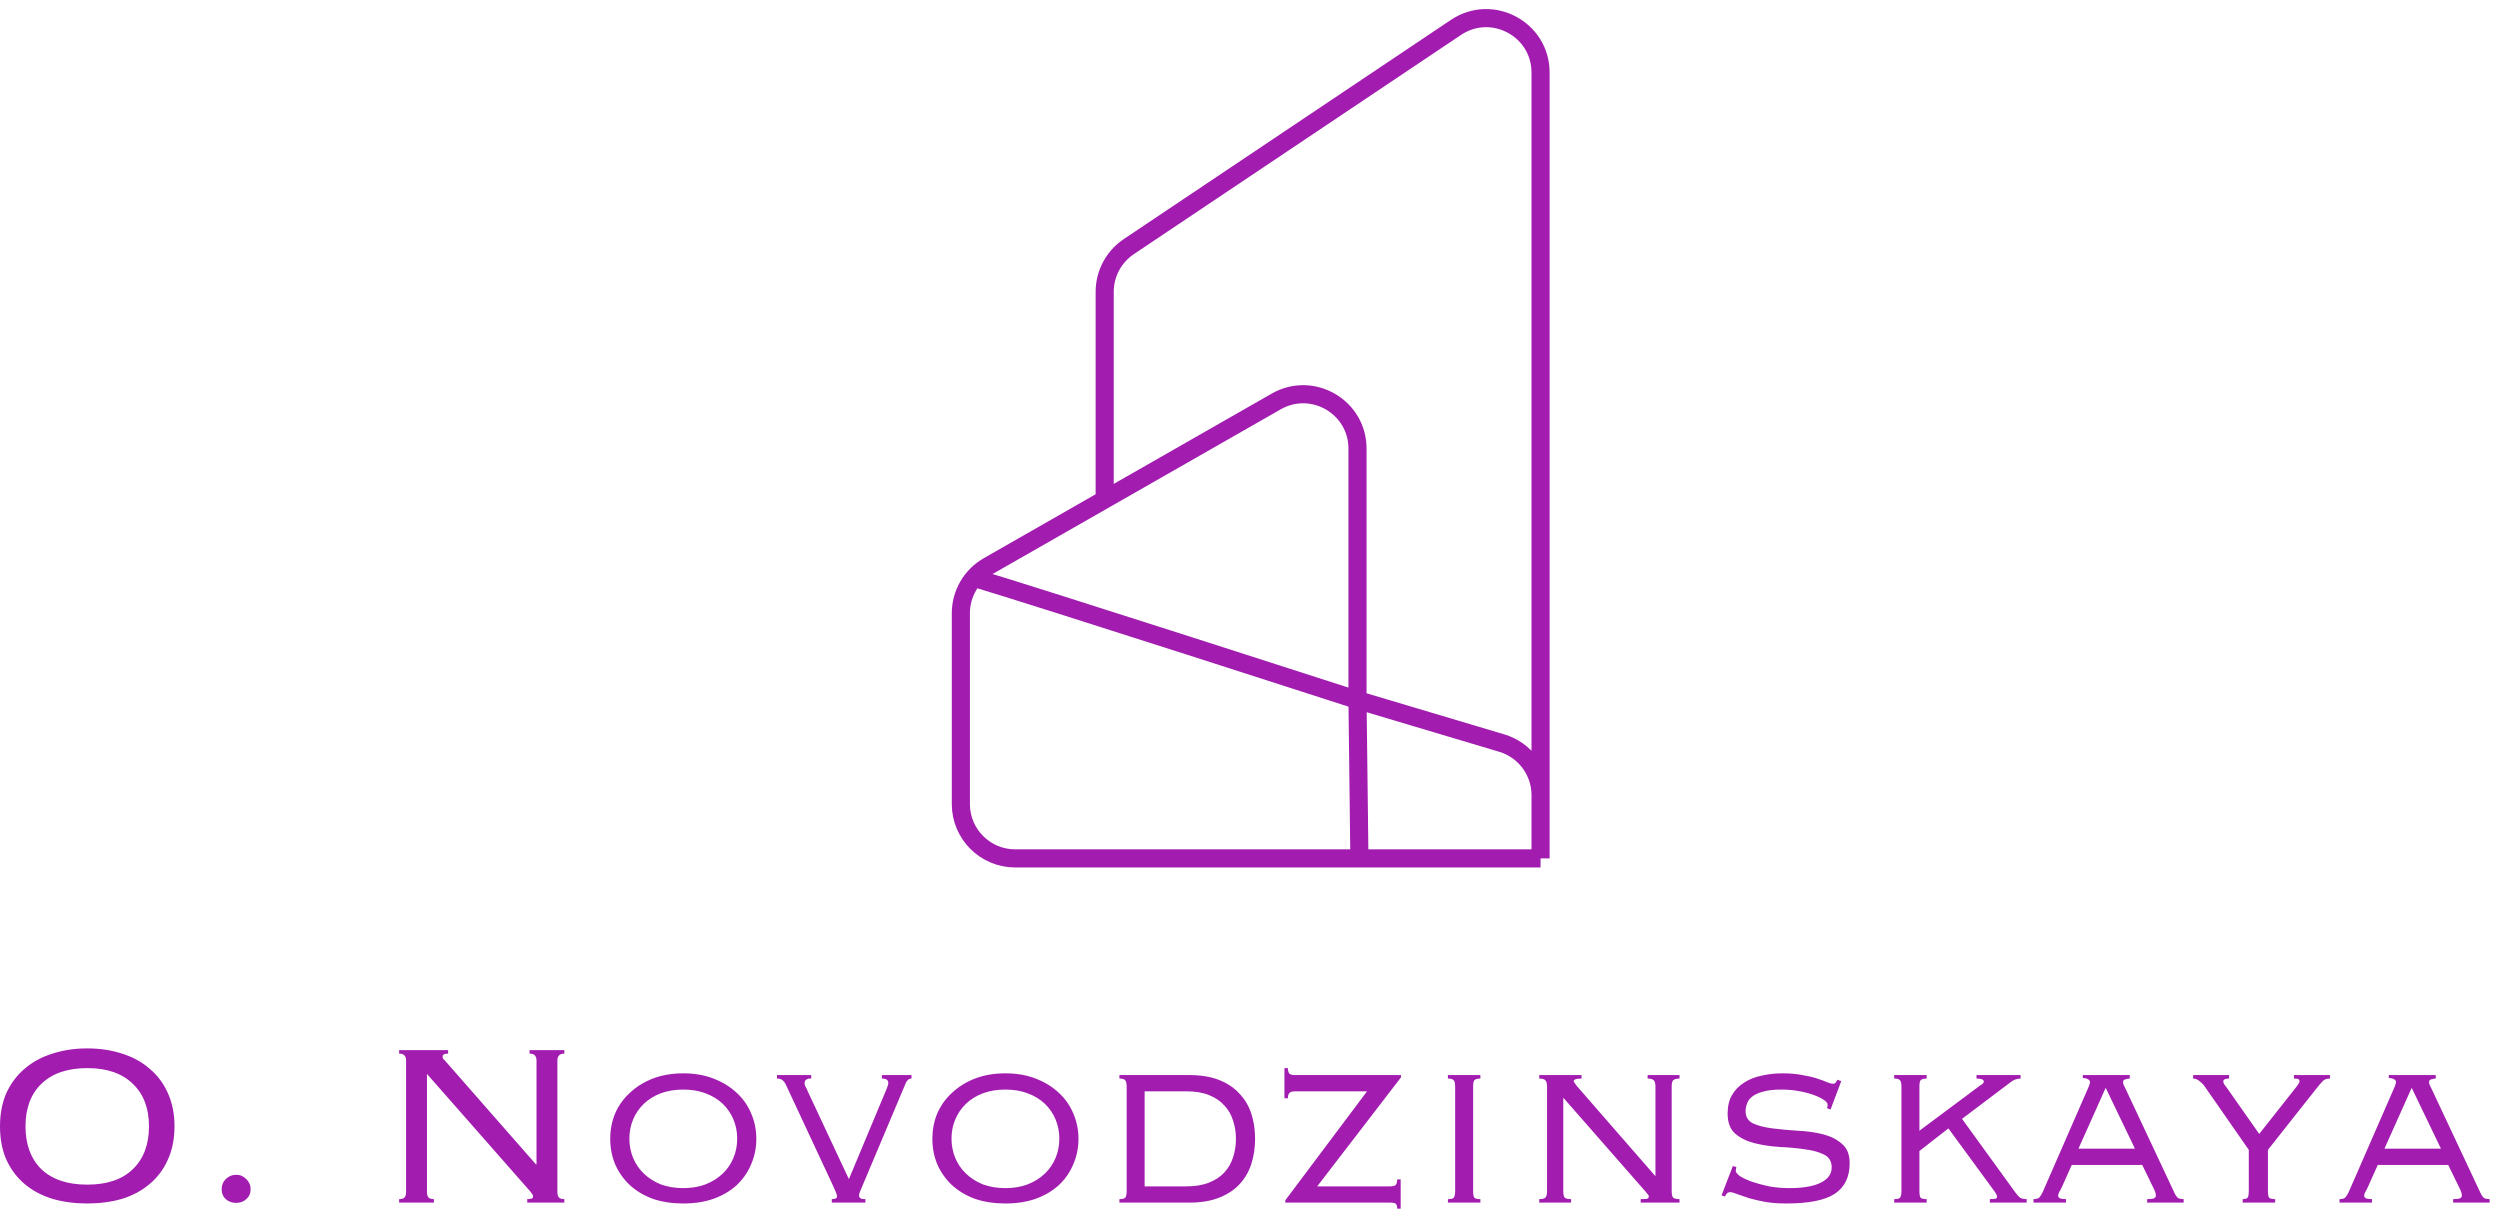
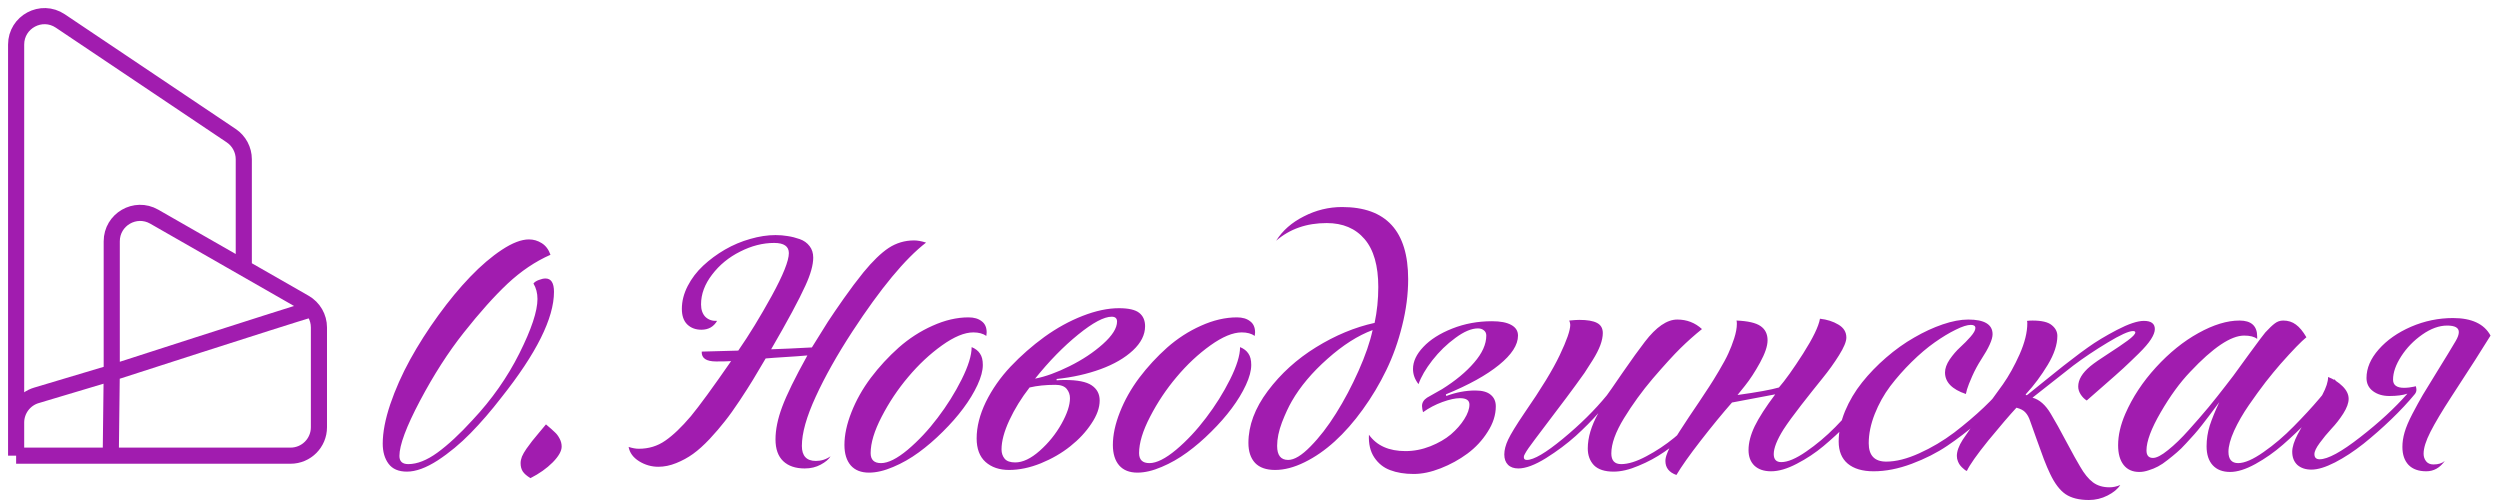
- <svg xmlns="http://www.w3.org/2000/svg" viewBox="0 0 138 67" fill="none">
-   <path d="M4.816 58.96C3.728 58.96 2.885 59.248 2.288 59.824C1.701 60.389 1.408 61.173 1.408 62.176C1.408 63.179 1.701 63.968 2.288 64.544C2.885 65.109 3.728 65.392 4.816 65.392C5.904 65.392 6.741 65.109 7.328 64.544C7.925 63.968 8.224 63.179 8.224 62.176C8.224 61.173 7.925 60.389 7.328 59.824C6.741 59.248 5.904 58.96 4.816 58.96ZM4.816 57.872C5.509 57.872 6.149 57.968 6.736 58.16C7.323 58.341 7.829 58.619 8.256 58.992C8.693 59.355 9.029 59.803 9.264 60.336C9.509 60.869 9.632 61.483 9.632 62.176C9.632 62.869 9.509 63.483 9.264 64.016C9.029 64.549 8.693 64.997 8.256 65.36C7.829 65.723 7.323 65.995 6.736 66.176C6.149 66.347 5.509 66.432 4.816 66.432C4.123 66.432 3.483 66.347 2.896 66.176C2.309 65.995 1.797 65.723 1.36 65.36C0.933 64.997 0.597 64.549 0.352 64.016C0.117 63.483 0 62.869 0 62.176C0 61.483 0.117 60.869 0.352 60.336C0.597 59.803 0.933 59.355 1.36 58.992C1.797 58.619 2.309 58.341 2.896 58.16C3.483 57.968 4.123 57.872 4.816 57.872ZM12.235 65.648C12.235 65.424 12.31 65.237 12.459 65.088C12.619 64.928 12.811 64.848 13.035 64.848C13.259 64.848 13.446 64.928 13.595 65.088C13.755 65.237 13.835 65.424 13.835 65.648C13.835 65.872 13.755 66.053 13.595 66.192C13.446 66.331 13.259 66.4 13.035 66.4C12.811 66.4 12.619 66.331 12.459 66.192C12.31 66.053 12.235 65.872 12.235 65.648ZM29.616 64.272V58.544C29.616 58.427 29.589 58.336 29.536 58.272C29.483 58.197 29.381 58.16 29.232 58.16V57.968H31.152V58.16C31.003 58.16 30.901 58.197 30.848 58.272C30.795 58.336 30.768 58.427 30.768 58.544V65.808C30.768 65.925 30.795 66.021 30.848 66.096C30.901 66.16 31.003 66.192 31.152 66.192V66.384H29.104V66.192C29.317 66.192 29.424 66.149 29.424 66.064C29.424 65.989 29.403 65.931 29.36 65.888C29.317 65.835 29.285 65.792 29.264 65.76L23.568 59.28V65.808C23.568 65.925 23.595 66.021 23.648 66.096C23.701 66.16 23.803 66.192 23.952 66.192V66.384H22.032V66.192C22.181 66.192 22.283 66.16 22.336 66.096C22.389 66.021 22.416 65.925 22.416 65.808V58.544C22.416 58.427 22.389 58.336 22.336 58.272C22.283 58.197 22.181 58.16 22.032 58.16V57.968H24.736V58.16C24.619 58.16 24.539 58.176 24.496 58.208C24.453 58.229 24.432 58.272 24.432 58.336C24.432 58.368 24.443 58.405 24.464 58.448C24.496 58.48 24.528 58.512 24.56 58.544L29.584 64.272H29.616ZM37.717 60.144C37.259 60.144 36.843 60.213 36.469 60.352C36.107 60.491 35.797 60.683 35.541 60.928C35.285 61.173 35.088 61.461 34.949 61.792C34.811 62.123 34.741 62.475 34.741 62.848C34.741 63.232 34.811 63.589 34.949 63.92C35.088 64.251 35.285 64.539 35.541 64.784C35.797 65.029 36.107 65.227 36.469 65.376C36.843 65.515 37.259 65.584 37.717 65.584C38.176 65.584 38.587 65.515 38.949 65.376C39.323 65.227 39.637 65.029 39.893 64.784C40.149 64.539 40.347 64.251 40.485 63.92C40.624 63.589 40.693 63.232 40.693 62.848C40.693 62.475 40.624 62.123 40.485 61.792C40.347 61.461 40.149 61.173 39.893 60.928C39.637 60.683 39.323 60.491 38.949 60.352C38.587 60.213 38.176 60.144 37.717 60.144ZM37.717 59.248C38.336 59.248 38.891 59.344 39.381 59.536C39.883 59.728 40.309 59.989 40.661 60.32C41.013 60.64 41.28 61.019 41.461 61.456C41.653 61.893 41.749 62.363 41.749 62.864C41.749 63.365 41.653 63.835 41.461 64.272C41.28 64.709 41.013 65.093 40.661 65.424C40.309 65.744 39.883 65.995 39.381 66.176C38.891 66.347 38.336 66.432 37.717 66.432C37.099 66.432 36.539 66.347 36.037 66.176C35.547 65.995 35.125 65.744 34.773 65.424C34.421 65.093 34.149 64.709 33.957 64.272C33.776 63.835 33.685 63.365 33.685 62.864C33.685 62.363 33.776 61.893 33.957 61.456C34.149 61.019 34.421 60.64 34.773 60.32C35.125 59.989 35.547 59.728 36.037 59.536C36.539 59.344 37.099 59.248 37.717 59.248ZM44.779 59.344V59.536C44.683 59.525 44.597 59.541 44.523 59.584C44.448 59.627 44.411 59.701 44.411 59.808C44.411 59.861 44.432 59.925 44.475 60C44.517 60.075 44.555 60.155 44.587 60.24L46.859 65.088L48.939 60.112C48.96 60.059 48.981 60 49.003 59.936C49.024 59.872 49.035 59.819 49.035 59.776C49.035 59.616 48.917 59.536 48.683 59.536V59.344H50.315V59.536C50.176 59.536 50.069 59.621 49.995 59.792L47.547 65.6C47.525 65.653 47.499 65.717 47.467 65.792C47.435 65.867 47.419 65.931 47.419 65.984C47.419 66.133 47.536 66.203 47.771 66.192V66.384H45.915V66.192C46.107 66.192 46.203 66.144 46.203 66.048C46.203 65.984 46.181 65.904 46.139 65.808C46.096 65.701 46.037 65.568 45.963 65.408L43.371 59.856C43.317 59.749 43.253 59.669 43.179 59.616C43.115 59.563 43.019 59.536 42.891 59.536V59.344H44.779ZM55.499 60.144C55.04 60.144 54.624 60.213 54.251 60.352C53.888 60.491 53.579 60.683 53.323 60.928C53.067 61.173 52.869 61.461 52.731 61.792C52.592 62.123 52.523 62.475 52.523 62.848C52.523 63.232 52.592 63.589 52.731 63.92C52.869 64.251 53.067 64.539 53.323 64.784C53.579 65.029 53.888 65.227 54.251 65.376C54.624 65.515 55.04 65.584 55.499 65.584C55.957 65.584 56.368 65.515 56.731 65.376C57.104 65.227 57.419 65.029 57.675 64.784C57.931 64.539 58.128 64.251 58.267 63.92C58.405 63.589 58.475 63.232 58.475 62.848C58.475 62.475 58.405 62.123 58.267 61.792C58.128 61.461 57.931 61.173 57.675 60.928C57.419 60.683 57.104 60.491 56.731 60.352C56.368 60.213 55.957 60.144 55.499 60.144ZM55.499 59.248C56.117 59.248 56.672 59.344 57.163 59.536C57.664 59.728 58.091 59.989 58.443 60.32C58.795 60.64 59.061 61.019 59.243 61.456C59.435 61.893 59.531 62.363 59.531 62.864C59.531 63.365 59.435 63.835 59.243 64.272C59.061 64.709 58.795 65.093 58.443 65.424C58.091 65.744 57.664 65.995 57.163 66.176C56.672 66.347 56.117 66.432 55.499 66.432C54.88 66.432 54.32 66.347 53.819 66.176C53.328 65.995 52.907 65.744 52.555 65.424C52.203 65.093 51.931 64.709 51.739 64.272C51.557 63.835 51.467 63.365 51.467 62.864C51.467 62.363 51.557 61.893 51.739 61.456C51.931 61.019 52.203 60.64 52.555 60.32C52.907 59.989 53.328 59.728 53.819 59.536C54.32 59.344 54.88 59.248 55.499 59.248ZM62.192 59.984C62.192 59.803 62.165 59.685 62.112 59.632C62.069 59.568 61.962 59.536 61.792 59.536V59.344H65.664C66.293 59.344 66.837 59.435 67.296 59.616C67.754 59.797 68.128 60.048 68.416 60.368C68.714 60.677 68.933 61.045 69.072 61.472C69.21 61.899 69.28 62.363 69.28 62.864C69.28 63.355 69.21 63.819 69.072 64.256C68.933 64.683 68.714 65.056 68.416 65.376C68.128 65.685 67.754 65.931 67.296 66.112C66.837 66.293 66.293 66.384 65.664 66.384H61.792V66.192C61.962 66.192 62.069 66.165 62.112 66.112C62.165 66.048 62.192 65.925 62.192 65.744V59.984ZM65.472 65.488C65.973 65.488 66.394 65.419 66.736 65.28C67.088 65.141 67.37 64.955 67.584 64.72C67.808 64.475 67.968 64.197 68.064 63.888C68.17 63.568 68.224 63.227 68.224 62.864C68.224 62.501 68.17 62.165 68.064 61.856C67.968 61.536 67.808 61.259 67.584 61.024C67.37 60.779 67.088 60.587 66.736 60.448C66.394 60.309 65.973 60.24 65.472 60.24H63.184V65.488H65.472ZM71.493 60.24C71.333 60.24 71.226 60.272 71.173 60.336C71.12 60.389 71.093 60.485 71.093 60.624H70.901V58.96H71.093C71.093 59.099 71.12 59.2 71.173 59.264C71.226 59.317 71.333 59.344 71.493 59.344H77.333V59.472L72.709 65.488H76.709C76.88 65.488 76.992 65.461 77.045 65.408C77.098 65.344 77.125 65.243 77.125 65.104H77.317V66.72H77.125C77.125 66.581 77.098 66.491 77.045 66.448C76.992 66.405 76.885 66.384 76.725 66.384H70.949V66.256L75.461 60.24H71.493ZM79.925 66.192C80.096 66.192 80.202 66.165 80.245 66.112C80.298 66.048 80.325 65.925 80.325 65.744V59.984C80.325 59.803 80.298 59.685 80.245 59.632C80.202 59.568 80.096 59.536 79.925 59.536V59.344H81.717V59.536C81.546 59.536 81.434 59.568 81.381 59.632C81.338 59.685 81.317 59.803 81.317 59.984V65.744C81.317 65.925 81.338 66.048 81.381 66.112C81.434 66.165 81.546 66.192 81.717 66.192V66.384H79.925V66.192ZM84.965 66.192C85.136 66.192 85.248 66.165 85.301 66.112C85.365 66.048 85.397 65.925 85.397 65.744V59.984C85.397 59.803 85.365 59.685 85.301 59.632C85.248 59.568 85.136 59.536 84.965 59.536V59.344H87.301V59.536C87.13 59.536 87.013 59.552 86.949 59.584C86.896 59.605 86.869 59.637 86.869 59.68C86.869 59.712 86.928 59.803 87.045 59.952L91.381 64.928V59.984C91.381 59.803 91.349 59.685 91.285 59.632C91.232 59.568 91.12 59.536 90.949 59.536V59.344H92.709V59.536C92.538 59.536 92.421 59.568 92.357 59.632C92.304 59.685 92.277 59.803 92.277 59.984V65.744C92.277 65.925 92.304 66.048 92.357 66.112C92.421 66.165 92.538 66.192 92.709 66.192V66.384H90.565V66.192C90.778 66.192 90.906 66.181 90.949 66.16C90.992 66.139 91.013 66.101 91.013 66.048C91.013 65.995 90.992 65.952 90.949 65.92C90.917 65.877 90.874 65.824 90.821 65.76L86.293 60.592V65.744C86.293 65.925 86.32 66.048 86.373 66.112C86.437 66.165 86.554 66.192 86.725 66.192V66.384H84.965V66.192ZM95.845 64.416C95.824 64.523 95.813 64.592 95.813 64.624C95.813 64.709 95.893 64.811 96.053 64.928C96.224 65.035 96.442 65.136 96.709 65.232C96.986 65.328 97.301 65.413 97.653 65.488C98.016 65.552 98.389 65.584 98.773 65.584C99.509 65.584 100.08 65.488 100.485 65.296C100.901 65.093 101.109 64.811 101.109 64.448C101.109 64.107 100.965 63.867 100.677 63.728C100.4 63.589 100.048 63.493 99.621 63.44C99.194 63.376 98.73 63.333 98.229 63.312C97.738 63.28 97.28 63.211 96.853 63.104C96.426 62.997 96.069 62.821 95.781 62.576C95.504 62.331 95.365 61.963 95.365 61.472C95.365 61.067 95.445 60.725 95.605 60.448C95.776 60.16 96 59.931 96.277 59.76C96.554 59.579 96.874 59.451 97.237 59.376C97.61 59.291 97.994 59.248 98.389 59.248C98.805 59.248 99.173 59.28 99.493 59.344C99.813 59.397 100.085 59.461 100.309 59.536C100.544 59.611 100.73 59.68 100.869 59.744C101.008 59.797 101.109 59.824 101.173 59.824C101.226 59.824 101.269 59.813 101.301 59.792C101.333 59.76 101.376 59.696 101.429 59.6L101.637 59.68L101.045 61.248L100.853 61.168C100.864 61.147 100.869 61.125 100.869 61.104C100.88 61.072 100.885 61.029 100.885 60.976C100.885 60.891 100.81 60.8 100.661 60.704C100.522 60.608 100.33 60.517 100.085 60.432C99.85 60.347 99.578 60.277 99.269 60.224C98.97 60.171 98.661 60.144 98.341 60.144C97.925 60.144 97.589 60.181 97.333 60.256C97.077 60.32 96.874 60.411 96.725 60.528C96.586 60.635 96.49 60.763 96.437 60.912C96.384 61.051 96.357 61.195 96.357 61.344C96.357 61.653 96.496 61.877 96.773 62.016C97.061 62.144 97.418 62.235 97.845 62.288C98.272 62.341 98.73 62.384 99.221 62.416C99.722 62.437 100.186 62.501 100.613 62.608C101.04 62.715 101.392 62.891 101.669 63.136C101.957 63.371 102.101 63.728 102.101 64.208C102.101 64.976 101.824 65.541 101.269 65.904C100.725 66.256 99.84 66.432 98.613 66.432C98.197 66.432 97.818 66.405 97.477 66.352C97.136 66.288 96.832 66.219 96.565 66.144C96.309 66.059 96.09 65.984 95.909 65.92C95.728 65.845 95.594 65.808 95.509 65.808C95.424 65.808 95.36 65.835 95.317 65.888C95.274 65.941 95.242 65.995 95.221 66.048L95.029 65.984L95.653 64.368L95.845 64.416ZM105.952 65.744C105.952 65.925 105.973 66.048 106.016 66.112C106.069 66.165 106.181 66.192 106.352 66.192V66.384H104.56V66.192C104.73 66.192 104.837 66.165 104.88 66.112C104.933 66.048 104.96 65.925 104.96 65.744V59.984C104.96 59.803 104.933 59.685 104.88 59.632C104.837 59.568 104.73 59.536 104.56 59.536V59.344H106.352V59.536C106.181 59.536 106.069 59.568 106.016 59.632C105.973 59.685 105.952 59.803 105.952 59.984V62.416L109.28 59.936C109.333 59.904 109.381 59.872 109.424 59.84C109.477 59.797 109.504 59.749 109.504 59.696C109.504 59.589 109.37 59.536 109.104 59.536V59.344H111.536V59.536C111.333 59.536 111.146 59.605 110.976 59.744L108.304 61.76L111.248 65.824C111.333 65.941 111.413 66.032 111.488 66.096C111.573 66.16 111.701 66.192 111.872 66.192V66.384H109.84V66.192C110.021 66.192 110.133 66.181 110.176 66.16C110.218 66.139 110.24 66.107 110.24 66.064C110.24 65.989 110.176 65.867 110.048 65.696L107.552 62.288L105.952 63.536V65.744ZM114.73 63.408H117.85L116.234 60.048L114.73 63.408ZM112.25 66.192C112.421 66.192 112.533 66.155 112.586 66.08C112.65 66.005 112.709 65.909 112.762 65.792L115.29 60C115.344 59.872 115.37 59.781 115.37 59.728C115.37 59.675 115.338 59.627 115.274 59.584C115.221 59.541 115.12 59.515 114.97 59.504V59.344H117.562V59.536C117.477 59.536 117.392 59.552 117.306 59.584C117.232 59.605 117.194 59.653 117.194 59.728C117.194 59.781 117.205 59.835 117.226 59.888C117.258 59.941 117.285 59.995 117.306 60.048L120.042 65.872C120.074 65.947 120.122 66.021 120.186 66.096C120.25 66.16 120.368 66.192 120.538 66.192V66.384H118.522V66.192C118.714 66.192 118.842 66.176 118.906 66.144C118.97 66.112 119.002 66.064 119.002 66C119.002 65.925 118.992 65.861 118.97 65.808C118.949 65.755 118.928 65.701 118.906 65.648L118.25 64.304H114.362L113.818 65.52C113.776 65.616 113.728 65.707 113.674 65.792C113.632 65.877 113.61 65.947 113.61 66C113.61 66.064 113.642 66.112 113.706 66.144C113.77 66.176 113.882 66.192 114.042 66.192V66.384H112.25V66.192ZM123.797 66.192C123.936 66.192 124.026 66.165 124.069 66.112C124.112 66.048 124.133 65.925 124.133 65.744V63.472L121.685 59.952C121.61 59.845 121.514 59.749 121.397 59.664C121.29 59.579 121.178 59.536 121.061 59.536V59.344H123.045V59.536C122.832 59.536 122.725 59.589 122.725 59.696C122.725 59.749 122.746 59.808 122.789 59.872C122.832 59.925 122.869 59.973 122.901 60.016L124.709 62.592L126.757 60C126.874 59.851 126.933 59.749 126.933 59.696C126.933 59.632 126.912 59.589 126.869 59.568C126.837 59.547 126.757 59.536 126.629 59.536V59.344H128.613V59.536C128.432 59.536 128.298 59.584 128.213 59.68C128.128 59.765 128.005 59.909 127.845 60.112L125.189 63.472V65.744C125.189 65.925 125.21 66.048 125.253 66.112C125.306 66.165 125.418 66.192 125.589 66.192V66.384H123.797V66.192ZM131.621 63.408H134.741L133.125 60.048L131.621 63.408ZM129.141 66.192C129.312 66.192 129.424 66.155 129.477 66.08C129.541 66.005 129.6 65.909 129.653 65.792L132.181 60C132.234 59.872 132.261 59.781 132.261 59.728C132.261 59.675 132.229 59.627 132.165 59.584C132.112 59.541 132.01 59.515 131.861 59.504V59.344H134.453V59.536C134.368 59.536 134.282 59.552 134.197 59.584C134.122 59.605 134.085 59.653 134.085 59.728C134.085 59.781 134.096 59.835 134.117 59.888C134.149 59.941 134.176 59.995 134.197 60.048L136.933 65.872C136.965 65.947 137.013 66.021 137.077 66.096C137.141 66.16 137.258 66.192 137.429 66.192V66.384H135.413V66.192C135.605 66.192 135.733 66.176 135.797 66.144C135.861 66.112 135.893 66.064 135.893 66C135.893 65.925 135.882 65.861 135.861 65.808C135.84 65.755 135.818 65.701 135.797 65.648L135.141 64.304H131.253L130.709 65.52C130.666 65.616 130.618 65.707 130.565 65.792C130.522 65.877 130.501 65.947 130.501 66C130.501 66.064 130.533 66.112 130.597 66.144C130.661 66.176 130.773 66.192 130.933 66.192V66.384H129.141V66.192Z" fill="#A11CAF" />
-   <path d="M85.039 47.384V43.892C85.039 42.566 84.168 41.397 82.897 41.018C80.746 40.376 77.406 39.38 74.934 38.642M85.039 47.384V4.005C85.039 1.606 82.362 0.178 80.369 1.513L62.309 13.614C61.478 14.171 60.979 15.106 60.979 16.106V27.573M85.039 47.384C81.056 47.384 77.935 47.384 75.039 47.384M74.934 38.642C74.934 34.397 74.934 28.792 74.934 24.764C74.934 22.46 72.445 21.019 70.445 22.162C64.888 25.338 60.65 27.761 54.551 31.247C53.616 31.781 53.039 32.776 53.039 33.852V44.384C53.039 46.041 54.382 47.384 56.039 47.384H60.979C66.671 47.384 70.588 47.384 75.039 47.384M74.934 38.642L75.039 47.384M74.934 38.642C74.934 38.642 57.485 33.003 53.539 31.825" stroke="#A11CAF" />
+ <svg xmlns="http://www.w3.org/2000/svg" width="155" height="31" viewBox="0 0 155 31" fill="none">
+   <path d="M1 28.252V26.2C1 25.421 1.511 24.734 2.257 24.512C3.519 24.134 5.478 23.549 6.928 23.116M1 28.252V2.765C1 1.356 2.571 0.517 3.74 1.301L14.335 8.411C14.823 8.738 15.115 9.288 15.115 9.875V16.612M1 28.252C3.337 28.252 5.168 28.252 6.867 28.252M6.928 23.116C6.928 20.622 6.928 17.329 6.928 14.962C6.928 13.608 8.389 12.762 9.562 13.433C12.822 15.299 15.309 16.723 18.887 18.771C19.435 19.085 19.774 19.669 19.774 20.302V26.489C19.774 27.463 18.986 28.252 18.014 28.252H15.115C11.776 28.252 9.478 28.252 6.867 28.252M6.928 23.116L6.867 28.252M6.928 23.116C6.928 23.116 17.165 19.803 19.48 19.11" stroke="#A11CAF" />
+   <path d="M23.729 27.502C23.729 26.805 23.884 25.994 24.194 25.07C24.512 24.138 24.922 23.214 25.426 22.296C25.936 21.371 26.519 20.457 27.175 19.553C27.83 18.649 28.489 17.853 29.152 17.163C29.814 16.473 30.47 15.914 31.118 15.486C31.767 15.058 32.326 14.844 32.795 14.844C33.078 14.844 33.34 14.92 33.581 15.072C33.83 15.224 34.013 15.465 34.13 15.796C33.191 16.21 32.305 16.807 31.47 17.587C30.642 18.367 29.735 19.381 28.748 20.63C27.796 21.83 26.892 23.238 26.037 24.852C25.188 26.46 24.764 27.598 24.764 28.268C24.764 28.606 24.946 28.775 25.312 28.775C25.864 28.775 26.468 28.537 27.123 28.061C27.786 27.578 28.51 26.905 29.297 26.043C30.49 24.773 31.46 23.393 32.205 21.903C32.95 20.412 33.323 19.291 33.323 18.539C33.323 18.173 33.24 17.853 33.074 17.577C33.143 17.487 33.254 17.414 33.405 17.359C33.564 17.297 33.702 17.266 33.819 17.266C34.171 17.266 34.347 17.542 34.347 18.094C34.347 19.729 33.257 21.916 31.077 24.656C30.449 25.47 29.814 26.205 29.172 26.86C28.531 27.516 27.851 28.078 27.134 28.547C26.416 29.009 25.781 29.241 25.229 29.241C24.712 29.241 24.332 29.078 24.091 28.754C23.849 28.43 23.729 28.012 23.729 27.502ZM32.277 28.713C32.277 28.589 32.305 28.454 32.36 28.309C32.422 28.164 32.515 28.002 32.639 27.823C32.771 27.636 32.888 27.478 32.991 27.347C33.095 27.215 33.24 27.04 33.426 26.819C33.619 26.591 33.761 26.422 33.85 26.312C34.113 26.532 34.295 26.695 34.399 26.798C34.509 26.895 34.606 27.022 34.689 27.181C34.778 27.34 34.823 27.509 34.823 27.688C34.823 27.964 34.637 28.292 34.264 28.671C33.892 29.044 33.433 29.368 32.888 29.644C32.66 29.506 32.502 29.368 32.412 29.23C32.322 29.092 32.277 28.92 32.277 28.713ZM38.974 27.709C39.208 27.785 39.419 27.823 39.605 27.823C40.219 27.823 40.764 27.657 41.24 27.326C41.723 26.995 42.254 26.488 42.834 25.805C43.365 25.163 44.197 24.024 45.328 22.389C45.128 22.403 44.818 22.41 44.397 22.41C43.783 22.41 43.486 22.206 43.507 21.799L45.773 21.737C46.443 20.771 47.132 19.643 47.843 18.353C48.554 17.056 48.909 16.169 48.909 15.693C48.909 15.272 48.605 15.062 47.998 15.062C47.295 15.062 46.591 15.241 45.887 15.6C45.183 15.952 44.604 16.428 44.148 17.028C43.693 17.621 43.465 18.235 43.465 18.87C43.465 19.201 43.555 19.46 43.734 19.646C43.921 19.826 44.162 19.909 44.459 19.895C44.245 20.261 43.921 20.443 43.486 20.443C43.127 20.443 42.834 20.333 42.606 20.112C42.385 19.891 42.275 19.571 42.275 19.15C42.275 18.674 42.396 18.201 42.637 17.732C42.879 17.263 43.2 16.842 43.6 16.469C44 16.097 44.449 15.765 44.945 15.476C45.449 15.186 45.973 14.965 46.518 14.813C47.063 14.655 47.584 14.575 48.081 14.575C48.35 14.575 48.602 14.596 48.837 14.637C49.078 14.672 49.327 14.734 49.582 14.824C49.837 14.913 50.041 15.058 50.193 15.258C50.344 15.451 50.42 15.69 50.42 15.972C50.42 16.428 50.258 17.007 49.934 17.711C49.541 18.581 48.833 19.895 47.812 21.654H47.853C48.488 21.634 49.316 21.596 50.337 21.541C50.758 20.857 51.089 20.326 51.331 19.947C51.579 19.567 51.907 19.088 52.314 18.508C52.721 17.928 53.128 17.387 53.535 16.883C54.108 16.186 54.629 15.683 55.098 15.372C55.574 15.062 56.099 14.906 56.671 14.906C56.885 14.906 57.134 14.951 57.416 15.041C56.119 16.041 54.598 17.877 52.852 20.547C51.907 21.996 51.148 23.345 50.575 24.594C50.003 25.836 49.716 26.853 49.716 27.647C49.716 28.268 50.006 28.578 50.586 28.578C50.917 28.578 51.221 28.482 51.496 28.288C51.386 28.475 51.183 28.647 50.886 28.806C50.596 28.965 50.265 29.044 49.892 29.044C49.32 29.044 48.875 28.892 48.557 28.589C48.24 28.285 48.081 27.837 48.081 27.243C48.081 26.636 48.219 25.963 48.495 25.225C48.771 24.48 49.292 23.417 50.058 22.037C49.892 22.058 49.206 22.106 47.998 22.182L47.471 22.224C47.16 22.748 46.898 23.189 46.684 23.548C46.47 23.9 46.194 24.331 45.856 24.842C45.518 25.352 45.211 25.78 44.935 26.125C44.666 26.47 44.352 26.836 43.993 27.222C43.634 27.602 43.293 27.909 42.968 28.143C42.651 28.371 42.303 28.561 41.923 28.713C41.55 28.864 41.181 28.94 40.816 28.94C40.395 28.94 39.998 28.827 39.626 28.599C39.253 28.364 39.036 28.068 38.974 27.709ZM52.355 27.585C52.355 26.964 52.501 26.288 52.79 25.556C53.08 24.818 53.48 24.107 53.991 23.424C54.508 22.741 55.084 22.117 55.719 21.551C56.361 20.985 57.061 20.533 57.82 20.195C58.586 19.85 59.328 19.677 60.045 19.677C60.39 19.677 60.663 19.757 60.863 19.916C61.07 20.067 61.173 20.299 61.173 20.609C61.173 20.63 61.17 20.664 61.163 20.712C61.156 20.761 61.153 20.799 61.153 20.826C60.946 20.681 60.677 20.609 60.346 20.609C59.8 20.609 59.152 20.878 58.4 21.416C57.648 21.954 56.951 22.607 56.309 23.372C55.667 24.131 55.119 24.952 54.663 25.836C54.208 26.712 53.98 27.464 53.98 28.092C53.98 28.506 54.194 28.713 54.622 28.713C55.064 28.713 55.616 28.437 56.278 27.885C56.94 27.326 57.558 26.667 58.131 25.908C58.71 25.149 59.207 24.355 59.621 23.528C60.035 22.7 60.242 22.03 60.242 21.52C60.477 21.616 60.649 21.751 60.759 21.923C60.877 22.089 60.935 22.324 60.935 22.627C60.935 22.979 60.825 23.393 60.604 23.869C60.383 24.345 60.09 24.828 59.724 25.318C59.366 25.801 58.941 26.284 58.452 26.767C57.968 27.25 57.472 27.678 56.961 28.05C56.451 28.423 55.923 28.723 55.378 28.951C54.833 29.185 54.332 29.303 53.877 29.303C53.387 29.303 53.011 29.154 52.749 28.858C52.487 28.554 52.355 28.13 52.355 27.585ZM60.552 27.181C60.552 26.463 60.742 25.711 61.121 24.925C61.508 24.138 62.019 23.407 62.654 22.731C63.295 22.055 63.996 21.44 64.754 20.888C65.52 20.337 66.31 19.902 67.125 19.584C67.939 19.267 68.687 19.108 69.37 19.108C69.971 19.108 70.391 19.205 70.633 19.398C70.875 19.591 70.995 19.867 70.995 20.226C70.995 20.757 70.743 21.258 70.24 21.727C69.736 22.196 69.07 22.582 68.242 22.886C67.414 23.189 66.503 23.393 65.51 23.497V23.579C65.682 23.566 65.851 23.559 66.017 23.559C66.804 23.559 67.359 23.669 67.683 23.89C68.014 24.111 68.18 24.425 68.18 24.832C68.18 25.28 68.008 25.76 67.662 26.27C67.325 26.781 66.89 27.247 66.359 27.668C65.834 28.088 65.227 28.44 64.537 28.723C63.854 28.999 63.195 29.137 62.56 29.137C61.96 29.137 61.473 28.971 61.101 28.64C60.735 28.309 60.552 27.823 60.552 27.181ZM62.095 27.864C62.095 28.092 62.16 28.285 62.291 28.444C62.422 28.596 62.64 28.671 62.943 28.671C63.412 28.671 63.919 28.43 64.464 27.947C65.009 27.464 65.458 26.909 65.81 26.281C66.162 25.653 66.338 25.122 66.338 24.687C66.338 24.466 66.269 24.273 66.131 24.107C65.993 23.942 65.758 23.859 65.427 23.859C64.834 23.859 64.303 23.914 63.833 24.024C63.323 24.68 62.906 25.356 62.581 26.053C62.257 26.75 62.095 27.354 62.095 27.864ZM64.175 23.476C64.816 23.352 65.531 23.093 66.317 22.7C67.111 22.306 67.797 21.851 68.376 21.334C68.963 20.809 69.257 20.343 69.257 19.936C69.257 19.736 69.146 19.636 68.925 19.636C68.449 19.636 67.756 20.005 66.845 20.744C65.934 21.482 65.044 22.393 64.175 23.476ZM68.998 27.585C68.998 26.964 69.143 26.288 69.433 25.556C69.722 24.818 70.123 24.107 70.633 23.424C71.15 22.741 71.727 22.117 72.361 21.551C73.003 20.985 73.703 20.533 74.462 20.195C75.228 19.85 75.97 19.677 76.688 19.677C77.032 19.677 77.305 19.757 77.505 19.916C77.712 20.067 77.815 20.299 77.815 20.609C77.815 20.63 77.812 20.664 77.805 20.712C77.799 20.761 77.795 20.799 77.795 20.826C77.588 20.681 77.319 20.609 76.988 20.609C76.442 20.609 75.794 20.878 75.042 21.416C74.29 21.954 73.593 22.607 72.951 23.372C72.31 24.131 71.761 24.952 71.306 25.836C70.85 26.712 70.623 27.464 70.623 28.092C70.623 28.506 70.837 28.713 71.264 28.713C71.706 28.713 72.258 28.437 72.92 27.885C73.583 27.326 74.2 26.667 74.773 25.908C75.352 25.149 75.849 24.355 76.263 23.528C76.677 22.7 76.884 22.03 76.884 21.52C77.119 21.616 77.291 21.751 77.402 21.923C77.519 22.089 77.577 22.324 77.577 22.627C77.577 22.979 77.467 23.393 77.246 23.869C77.026 24.345 76.733 24.828 76.367 25.318C76.008 25.801 75.584 26.284 75.094 26.767C74.611 27.25 74.114 27.678 73.603 28.05C73.093 28.423 72.565 28.723 72.02 28.951C71.475 29.185 70.975 29.303 70.519 29.303C70.029 29.303 69.653 29.154 69.391 28.858C69.129 28.554 68.998 28.13 68.998 27.585ZM77.402 27.46C77.402 26.384 77.802 25.311 78.602 24.242C79.409 23.165 80.406 22.262 81.593 21.53C82.787 20.792 83.998 20.288 85.226 20.019C85.377 19.302 85.454 18.56 85.454 17.794C85.454 16.476 85.17 15.486 84.605 14.824C84.039 14.161 83.256 13.83 82.256 13.83C81.007 13.83 79.962 14.196 79.12 14.927C79.513 14.299 80.086 13.796 80.838 13.416C81.59 13.03 82.38 12.836 83.208 12.836C85.94 12.836 87.306 14.327 87.306 17.308C87.306 18.246 87.182 19.208 86.933 20.195C86.692 21.175 86.365 22.092 85.95 22.948C85.536 23.804 85.05 24.618 84.491 25.39C83.939 26.156 83.36 26.815 82.752 27.367C82.152 27.912 81.528 28.344 80.879 28.661C80.237 28.978 79.63 29.137 79.058 29.137C78.506 29.137 78.092 28.992 77.815 28.702C77.54 28.406 77.402 27.992 77.402 27.46ZM79.182 27.647C79.182 28.226 79.409 28.516 79.865 28.516C80.245 28.516 80.707 28.237 81.252 27.678C81.804 27.119 82.331 26.436 82.835 25.629C83.346 24.814 83.811 23.935 84.232 22.989C84.653 22.044 84.943 21.202 85.102 20.464C84.191 20.802 83.26 21.396 82.307 22.244C81.355 23.086 80.617 23.962 80.093 24.873C79.893 25.218 79.689 25.656 79.482 26.187C79.282 26.719 79.182 27.205 79.182 27.647ZM84.874 26.953C85.357 27.63 86.113 27.968 87.14 27.968C87.665 27.968 88.179 27.867 88.683 27.668C89.186 27.467 89.611 27.222 89.956 26.933C90.3 26.636 90.577 26.322 90.784 25.991C90.998 25.653 91.105 25.349 91.105 25.08C91.105 24.818 90.908 24.687 90.515 24.687C90.231 24.687 89.869 24.766 89.428 24.925C88.993 25.084 88.593 25.294 88.228 25.556C88.22 25.522 88.207 25.459 88.186 25.37C88.172 25.273 88.165 25.208 88.165 25.173C88.165 24.966 88.269 24.794 88.476 24.656C88.552 24.607 88.704 24.521 88.931 24.397C89.159 24.266 89.318 24.176 89.407 24.128C90.235 23.61 90.898 23.062 91.394 22.482C91.898 21.903 92.15 21.344 92.15 20.806C92.15 20.668 92.102 20.561 92.005 20.485C91.908 20.402 91.784 20.361 91.632 20.361C91.232 20.361 90.766 20.557 90.235 20.951C89.704 21.337 89.228 21.799 88.807 22.337C88.393 22.869 88.106 23.362 87.948 23.817C87.72 23.528 87.606 23.214 87.606 22.876C87.606 22.413 87.82 21.958 88.248 21.509C88.676 21.054 89.273 20.674 90.038 20.371C90.804 20.067 91.626 19.916 92.502 19.916C93.019 19.916 93.416 19.991 93.692 20.143C93.975 20.295 94.116 20.516 94.116 20.806C94.116 21.385 93.723 21.992 92.937 22.627C92.157 23.262 91.06 23.869 89.645 24.449L89.666 24.552C90.273 24.325 90.873 24.211 91.467 24.211C91.902 24.211 92.222 24.3 92.429 24.48C92.636 24.652 92.74 24.89 92.74 25.194C92.74 25.725 92.571 26.253 92.232 26.777C91.902 27.302 91.484 27.75 90.981 28.123C90.477 28.495 89.924 28.799 89.324 29.034C88.731 29.268 88.172 29.386 87.648 29.386C87.089 29.386 86.603 29.306 86.188 29.147C85.781 28.996 85.454 28.733 85.205 28.361C84.957 27.988 84.846 27.519 84.874 26.953ZM93.495 28.816C93.344 28.665 93.267 28.451 93.267 28.175C93.267 27.899 93.347 27.591 93.506 27.253C93.665 26.915 94.002 26.363 94.52 25.598C95.548 24.114 96.276 22.92 96.704 22.017C97.138 21.106 97.356 20.481 97.356 20.143C97.356 20.067 97.335 19.978 97.293 19.874C97.57 19.847 97.777 19.833 97.915 19.833C98.411 19.833 98.777 19.895 99.011 20.019C99.253 20.143 99.374 20.354 99.374 20.65C99.374 20.871 99.322 21.123 99.219 21.406C99.115 21.682 98.96 21.985 98.753 22.317C98.546 22.648 98.373 22.917 98.236 23.124C98.098 23.324 97.911 23.583 97.677 23.9C97.345 24.355 96.924 24.918 96.414 25.587C95.91 26.25 95.496 26.798 95.172 27.233C94.847 27.661 94.644 27.954 94.561 28.113C94.506 28.195 94.478 28.275 94.478 28.351C94.478 28.461 94.54 28.516 94.665 28.516C95.093 28.516 95.838 28.078 96.9 27.202C97.97 26.319 98.877 25.422 99.623 24.511C99.705 24.407 100.029 23.942 100.595 23.114C101.168 22.286 101.63 21.644 101.982 21.189C102.686 20.271 103.355 19.812 103.99 19.812C104.583 19.812 105.093 20.009 105.522 20.402C105.059 20.775 104.614 21.171 104.186 21.592C103.765 22.006 103.193 22.634 102.468 23.476C101.806 24.256 101.213 25.073 100.688 25.929C100.164 26.784 99.902 27.512 99.902 28.113C99.902 28.554 100.105 28.775 100.512 28.775C100.947 28.775 101.468 28.613 102.075 28.288C102.689 27.964 103.265 27.581 103.804 27.14C104.342 26.691 104.814 26.267 105.221 25.867C105.628 25.466 105.904 25.163 106.049 24.956C106.194 25.052 106.201 25.235 106.07 25.504C106.029 25.587 105.877 25.76 105.615 26.022C105.359 26.284 105.011 26.598 104.57 26.964C104.135 27.329 103.672 27.681 103.183 28.019C102.693 28.357 102.161 28.644 101.589 28.878C101.023 29.12 100.509 29.241 100.046 29.241C99.495 29.241 99.088 29.11 98.826 28.847C98.57 28.578 98.442 28.23 98.442 27.802C98.442 27.126 98.66 26.398 99.094 25.618C98.701 26.067 98.236 26.536 97.697 27.026C97.159 27.509 96.545 27.968 95.855 28.402C95.165 28.83 94.592 29.044 94.137 29.044C93.861 29.044 93.647 28.968 93.495 28.816ZM103.255 28.578C103.255 28.447 103.289 28.295 103.358 28.123C103.421 27.943 103.531 27.719 103.69 27.45C103.855 27.181 104 26.95 104.125 26.757C104.249 26.557 104.445 26.256 104.714 25.856C104.991 25.449 105.197 25.142 105.335 24.935C105.632 24.494 105.846 24.169 105.977 23.962C106.115 23.755 106.315 23.431 106.577 22.989C106.839 22.548 107.033 22.189 107.157 21.913C107.288 21.63 107.409 21.32 107.519 20.982C107.629 20.637 107.685 20.337 107.685 20.081C107.685 19.985 107.678 19.916 107.664 19.874C108.368 19.902 108.865 20.016 109.154 20.216C109.444 20.416 109.589 20.709 109.589 21.095C109.589 21.454 109.434 21.916 109.123 22.482C108.812 23.048 108.502 23.524 108.192 23.911L107.726 24.49C108.961 24.318 109.817 24.162 110.293 24.024C110.679 23.583 111.179 22.883 111.793 21.923C112.407 20.957 112.756 20.236 112.838 19.76C113.273 19.809 113.653 19.929 113.977 20.123C114.308 20.316 114.474 20.585 114.474 20.93C114.474 21.178 114.322 21.544 114.019 22.027C113.722 22.503 113.381 22.979 112.994 23.455C112.608 23.931 112.169 24.483 111.679 25.111C111.197 25.732 110.827 26.239 110.572 26.633C110.172 27.274 109.972 27.781 109.972 28.154C109.972 28.485 110.127 28.651 110.437 28.651C110.838 28.651 111.352 28.433 111.98 27.999C112.614 27.564 113.218 27.057 113.791 26.477C114.363 25.891 114.871 25.342 115.312 24.832C115.754 24.314 116.043 23.938 116.181 23.704C116.299 23.773 116.358 23.873 116.358 24.004C116.358 24.135 116.292 24.297 116.161 24.49C116.071 24.614 115.899 24.821 115.644 25.111C115.395 25.401 115.026 25.794 114.536 26.291C114.053 26.781 113.56 27.236 113.056 27.657C112.553 28.078 112 28.444 111.4 28.754C110.807 29.065 110.276 29.22 109.806 29.22C109.365 29.22 109.02 29.103 108.771 28.868C108.53 28.633 108.409 28.312 108.409 27.905C108.409 27.45 108.537 26.957 108.792 26.425C109.054 25.887 109.479 25.228 110.065 24.449C108.375 24.773 107.481 24.942 107.384 24.956C106.784 25.639 106.136 26.429 105.439 27.326C104.749 28.216 104.249 28.923 103.938 29.448C103.483 29.289 103.255 28.999 103.255 28.578ZM113.998 27.378C113.998 26.764 114.129 26.136 114.391 25.494C114.66 24.852 115.012 24.259 115.447 23.714C115.882 23.169 116.378 22.655 116.937 22.172C117.503 21.682 118.082 21.268 118.676 20.93C119.269 20.585 119.859 20.312 120.445 20.112C121.032 19.912 121.56 19.812 122.029 19.812C123.037 19.812 123.54 20.116 123.54 20.723C123.54 21.047 123.306 21.568 122.836 22.286C122.623 22.617 122.436 22.962 122.277 23.321C122.119 23.679 122.012 23.952 121.956 24.138L121.884 24.428C121.022 24.138 120.591 23.693 120.591 23.093C120.591 22.845 120.687 22.575 120.88 22.286C121.081 21.996 121.298 21.744 121.532 21.53C121.767 21.316 121.981 21.099 122.174 20.878C122.374 20.65 122.474 20.471 122.474 20.34C122.474 20.209 122.381 20.143 122.195 20.143C121.967 20.143 121.653 20.243 121.253 20.443C120.853 20.637 120.418 20.899 119.949 21.23C119.48 21.561 119.004 21.965 118.521 22.441C118.038 22.917 117.596 23.417 117.196 23.942C116.803 24.466 116.482 25.042 116.233 25.67C115.985 26.298 115.861 26.902 115.861 27.481C115.861 28.24 116.223 28.62 116.947 28.62C117.555 28.62 118.238 28.447 118.997 28.102C119.762 27.757 120.484 27.329 121.16 26.819C121.836 26.301 122.45 25.78 123.002 25.256C123.554 24.732 123.992 24.252 124.316 23.817C124.406 23.866 124.451 23.955 124.451 24.087C124.451 24.176 124.413 24.297 124.337 24.449C124.282 24.545 124.106 24.756 123.81 25.08C123.513 25.397 123.085 25.794 122.526 26.27C121.974 26.746 121.377 27.202 120.736 27.636C120.094 28.071 119.359 28.444 118.531 28.754C117.703 29.065 116.913 29.22 116.161 29.22C115.471 29.22 114.936 29.061 114.557 28.744C114.184 28.426 113.998 27.971 113.998 27.378ZM121.325 28.268C121.325 27.978 121.446 27.643 121.688 27.264C121.895 26.946 122.267 26.425 122.805 25.701C123.351 24.977 123.81 24.352 124.182 23.828C124.554 23.297 124.9 22.675 125.217 21.965C125.534 21.247 125.693 20.606 125.693 20.04C125.693 19.971 125.686 19.922 125.672 19.895C125.783 19.881 125.896 19.874 126.014 19.874C126.58 19.874 126.976 19.967 127.204 20.154C127.438 20.34 127.556 20.564 127.556 20.826C127.556 21.365 127.356 21.965 126.956 22.627C126.555 23.29 126.114 23.883 125.631 24.407C125.583 24.469 125.583 24.5 125.631 24.5C125.652 24.5 125.679 24.49 125.714 24.469C125.824 24.38 126.096 24.159 126.531 23.807C126.973 23.448 127.307 23.179 127.535 23C127.763 22.813 128.063 22.579 128.436 22.296C128.808 22.006 129.146 21.754 129.45 21.541C129.939 21.189 130.54 20.826 131.251 20.454C131.968 20.081 132.524 19.895 132.917 19.895C133.373 19.895 133.6 20.064 133.6 20.402C133.6 20.575 133.521 20.785 133.362 21.033C133.203 21.282 132.948 21.578 132.596 21.923C132.244 22.268 131.93 22.569 131.654 22.824C131.385 23.072 130.988 23.424 130.464 23.88C129.947 24.328 129.585 24.645 129.377 24.832C129.233 24.742 129.109 24.618 129.005 24.459C128.901 24.3 128.849 24.135 128.849 23.962C128.849 23.541 129.098 23.124 129.595 22.71C129.829 22.517 130.195 22.262 130.692 21.944C131.195 21.62 131.602 21.344 131.913 21.116C132.23 20.881 132.389 20.712 132.389 20.609C132.389 20.554 132.341 20.526 132.244 20.526C131.982 20.526 131.458 20.764 130.671 21.24C129.892 21.709 129.181 22.186 128.539 22.669C128.235 22.903 127.767 23.272 127.131 23.776C126.497 24.28 126.124 24.573 126.014 24.656C126.448 24.773 126.828 25.108 127.152 25.66C127.415 26.094 127.739 26.677 128.125 27.409C128.511 28.133 128.791 28.637 128.963 28.92C129.219 29.368 129.485 29.696 129.76 29.903C130.036 30.11 130.378 30.213 130.785 30.213C131.013 30.213 131.237 30.165 131.458 30.069C131.299 30.317 131.037 30.534 130.671 30.721C130.305 30.907 129.919 31 129.512 31C128.904 31 128.422 30.879 128.063 30.638C127.711 30.396 127.393 29.979 127.111 29.386C126.987 29.13 126.856 28.823 126.718 28.464C126.58 28.099 126.425 27.671 126.252 27.181C126.079 26.691 125.952 26.332 125.869 26.105C125.793 25.877 125.697 25.701 125.579 25.577C125.469 25.446 125.282 25.346 125.02 25.277C124.593 25.739 124.013 26.415 123.281 27.305C122.557 28.202 122.112 28.834 121.946 29.199C121.933 29.192 121.909 29.182 121.874 29.168C121.846 29.154 121.798 29.116 121.729 29.054C121.66 28.999 121.598 28.937 121.543 28.868C121.488 28.806 121.439 28.723 121.398 28.62C121.35 28.509 121.325 28.392 121.325 28.268ZM131.323 27.605C131.323 26.991 131.472 26.343 131.768 25.66C132.216 24.631 132.851 23.669 133.672 22.772C134.5 21.868 135.377 21.161 136.301 20.65C137.233 20.133 138.081 19.874 138.847 19.874C139.579 19.874 139.945 20.205 139.945 20.868V21.013C139.772 20.875 139.502 20.806 139.137 20.806C138.316 20.806 137.202 21.554 135.794 23.052C135.159 23.714 134.549 24.552 133.962 25.566C133.376 26.574 133.082 27.36 133.082 27.926C133.082 28.237 133.217 28.392 133.486 28.392C133.707 28.392 134.018 28.23 134.418 27.905C134.825 27.581 135.249 27.171 135.691 26.674C136.139 26.177 136.553 25.701 136.932 25.246C137.312 24.783 137.66 24.345 137.978 23.931C138.296 23.517 138.457 23.307 138.464 23.3C138.492 23.265 138.813 22.824 139.427 21.975C140.048 21.127 140.39 20.671 140.451 20.609C140.693 20.347 140.89 20.16 141.041 20.05C141.193 19.933 141.366 19.874 141.559 19.874C141.862 19.874 142.125 19.957 142.345 20.123C142.566 20.281 142.784 20.544 142.997 20.909C142.687 21.158 142.152 21.709 141.393 22.565C141.11 22.889 140.803 23.262 140.472 23.683C140.148 24.104 139.799 24.583 139.427 25.122C139.061 25.653 138.758 26.18 138.516 26.705C138.282 27.229 138.164 27.664 138.164 28.009C138.164 28.478 138.365 28.713 138.764 28.713C139.165 28.713 139.689 28.485 140.338 28.03C140.993 27.574 141.617 27.043 142.211 26.436C142.811 25.829 143.343 25.253 143.805 24.707C144.267 24.162 144.571 23.766 144.715 23.517C144.805 23.559 144.857 23.645 144.871 23.776C144.884 23.907 144.854 24.031 144.778 24.149C144.709 24.259 144.529 24.487 144.239 24.832C143.957 25.177 143.567 25.604 143.07 26.115C142.58 26.626 142.07 27.112 141.538 27.574C141.007 28.037 140.441 28.433 139.841 28.765C139.241 29.096 138.716 29.261 138.268 29.261C137.806 29.261 137.446 29.123 137.191 28.847C136.936 28.571 136.808 28.178 136.808 27.668C136.808 27.233 136.874 26.805 137.005 26.384C137.143 25.963 137.34 25.48 137.595 24.935C137.581 24.949 137.488 25.073 137.316 25.308C137.15 25.535 137.029 25.698 136.953 25.794C136.884 25.891 136.746 26.07 136.539 26.332C136.339 26.588 136.177 26.784 136.053 26.922C135.929 27.06 135.756 27.25 135.535 27.491C135.321 27.726 135.132 27.912 134.966 28.05C134.807 28.188 134.618 28.344 134.397 28.516C134.183 28.689 133.983 28.823 133.797 28.92C133.617 29.016 133.424 29.096 133.217 29.158C133.017 29.227 132.824 29.261 132.637 29.261C132.216 29.261 131.892 29.116 131.665 28.827C131.437 28.537 131.323 28.13 131.323 27.605ZM142.118 28.009C142.118 27.719 142.231 27.357 142.459 26.922C142.694 26.481 142.949 26.07 143.225 25.691C143.508 25.311 143.763 24.904 143.991 24.469C144.226 24.028 144.343 23.662 144.343 23.372C144.681 23.503 144.978 23.693 145.233 23.942C145.488 24.19 145.616 24.452 145.616 24.728C145.616 24.983 145.506 25.287 145.285 25.639C145.064 25.984 144.819 26.298 144.55 26.581C144.288 26.864 144.046 27.157 143.825 27.46C143.605 27.757 143.494 27.988 143.494 28.154C143.494 28.368 143.601 28.475 143.815 28.475C144.325 28.475 145.164 28.019 146.33 27.108C147.503 26.198 148.479 25.297 149.259 24.407C148.976 24.504 148.603 24.552 148.141 24.552C147.734 24.552 147.396 24.452 147.127 24.252C146.858 24.052 146.723 23.779 146.723 23.434C146.723 22.827 146.975 22.237 147.479 21.665C147.989 21.085 148.659 20.616 149.486 20.257C150.322 19.898 151.188 19.719 152.084 19.719C153.244 19.719 154.02 20.081 154.413 20.806C153.937 21.585 153.133 22.841 152.001 24.573C151.408 25.484 150.97 26.218 150.687 26.777C150.404 27.329 150.263 27.781 150.263 28.133C150.263 28.312 150.315 28.468 150.418 28.599C150.521 28.73 150.673 28.796 150.874 28.796C151.177 28.796 151.412 28.723 151.578 28.578C151.274 29.006 150.891 29.22 150.429 29.22C149.953 29.22 149.587 29.089 149.331 28.827C149.076 28.558 148.949 28.185 148.949 27.709C148.949 27.419 148.993 27.119 149.083 26.808C149.173 26.491 149.335 26.108 149.569 25.66C149.804 25.211 150.018 24.821 150.211 24.49C150.411 24.152 150.732 23.628 151.174 22.917C151.615 22.206 151.974 21.616 152.25 21.147C152.381 20.926 152.447 20.74 152.447 20.588C152.447 20.319 152.205 20.185 151.722 20.185C151.226 20.185 150.712 20.371 150.18 20.744C149.649 21.116 149.214 21.565 148.876 22.089C148.538 22.613 148.369 23.096 148.369 23.538C148.369 23.876 148.597 24.045 149.052 24.045C149.148 24.045 149.256 24.038 149.373 24.024C149.497 24.004 149.597 23.986 149.673 23.973L149.776 23.942C149.804 24.011 149.818 24.087 149.818 24.169C149.818 24.259 149.787 24.345 149.725 24.428C149.304 24.939 148.814 25.463 148.255 26.001C147.703 26.532 147.131 27.036 146.537 27.512C145.944 27.981 145.354 28.368 144.768 28.671C144.187 28.968 143.701 29.116 143.308 29.116C142.949 29.116 142.659 29.02 142.438 28.827C142.225 28.627 142.118 28.354 142.118 28.009Z" fill="#A11CAF" />
</svg>
